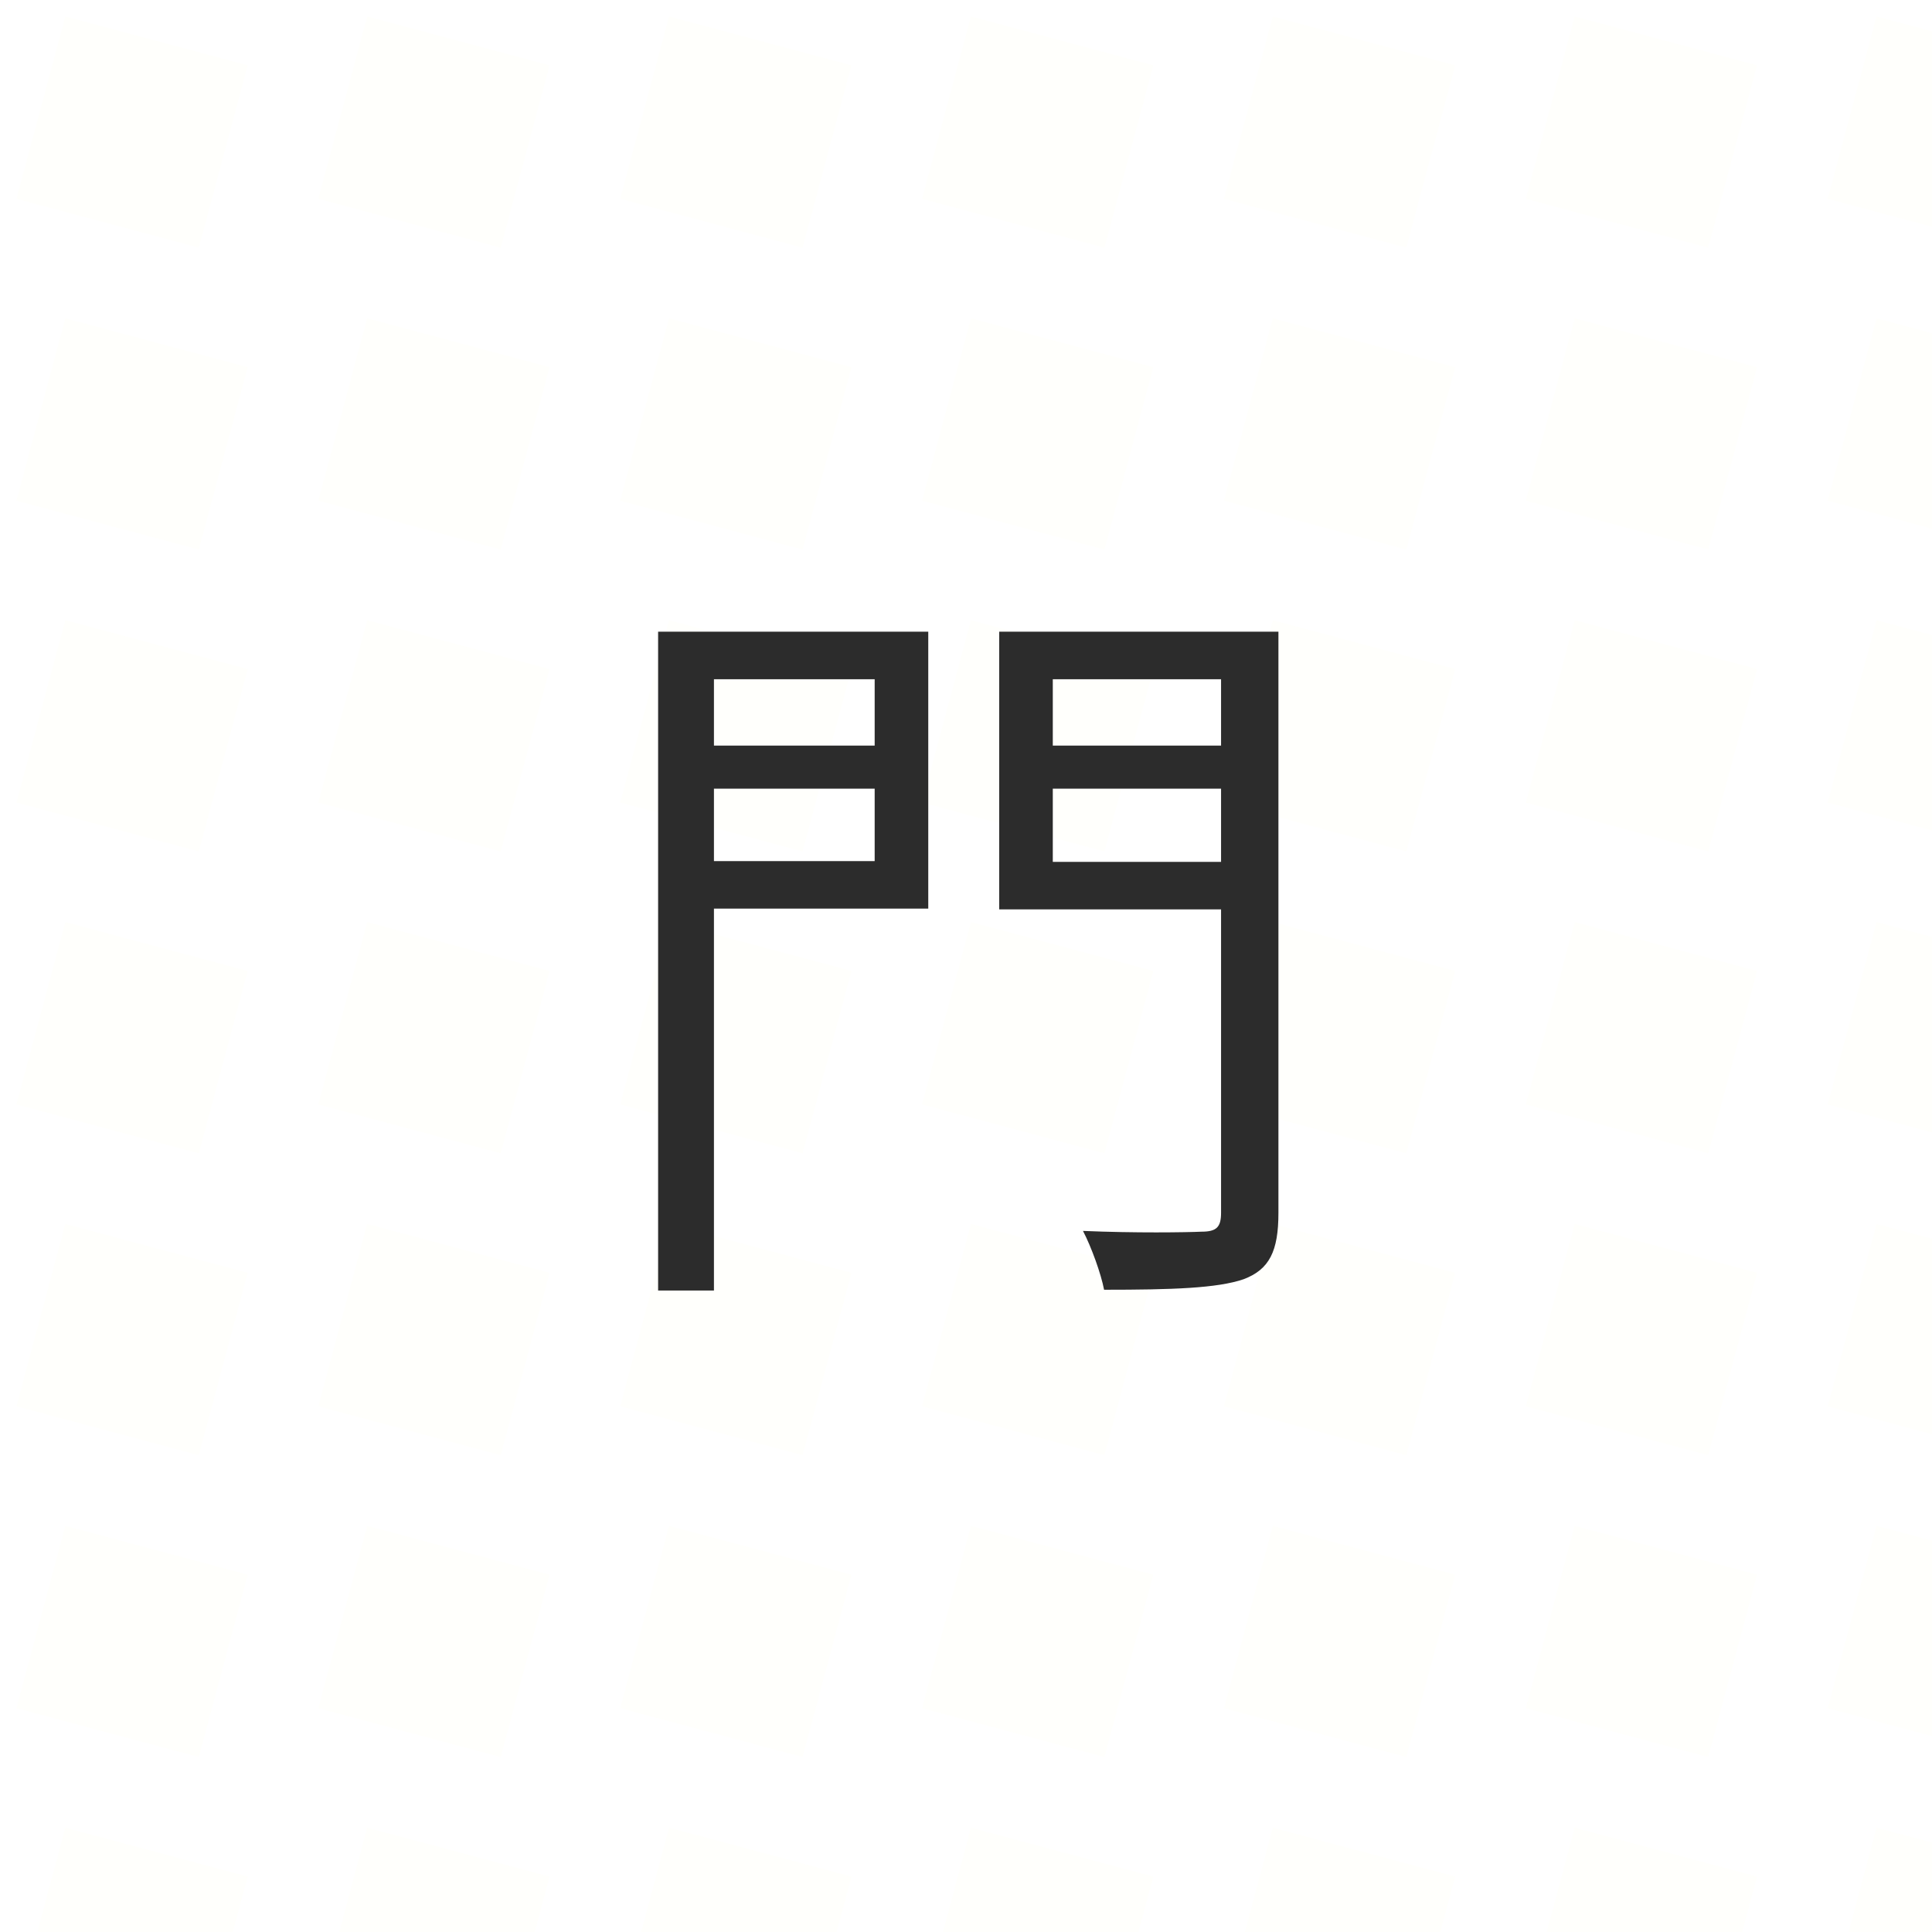
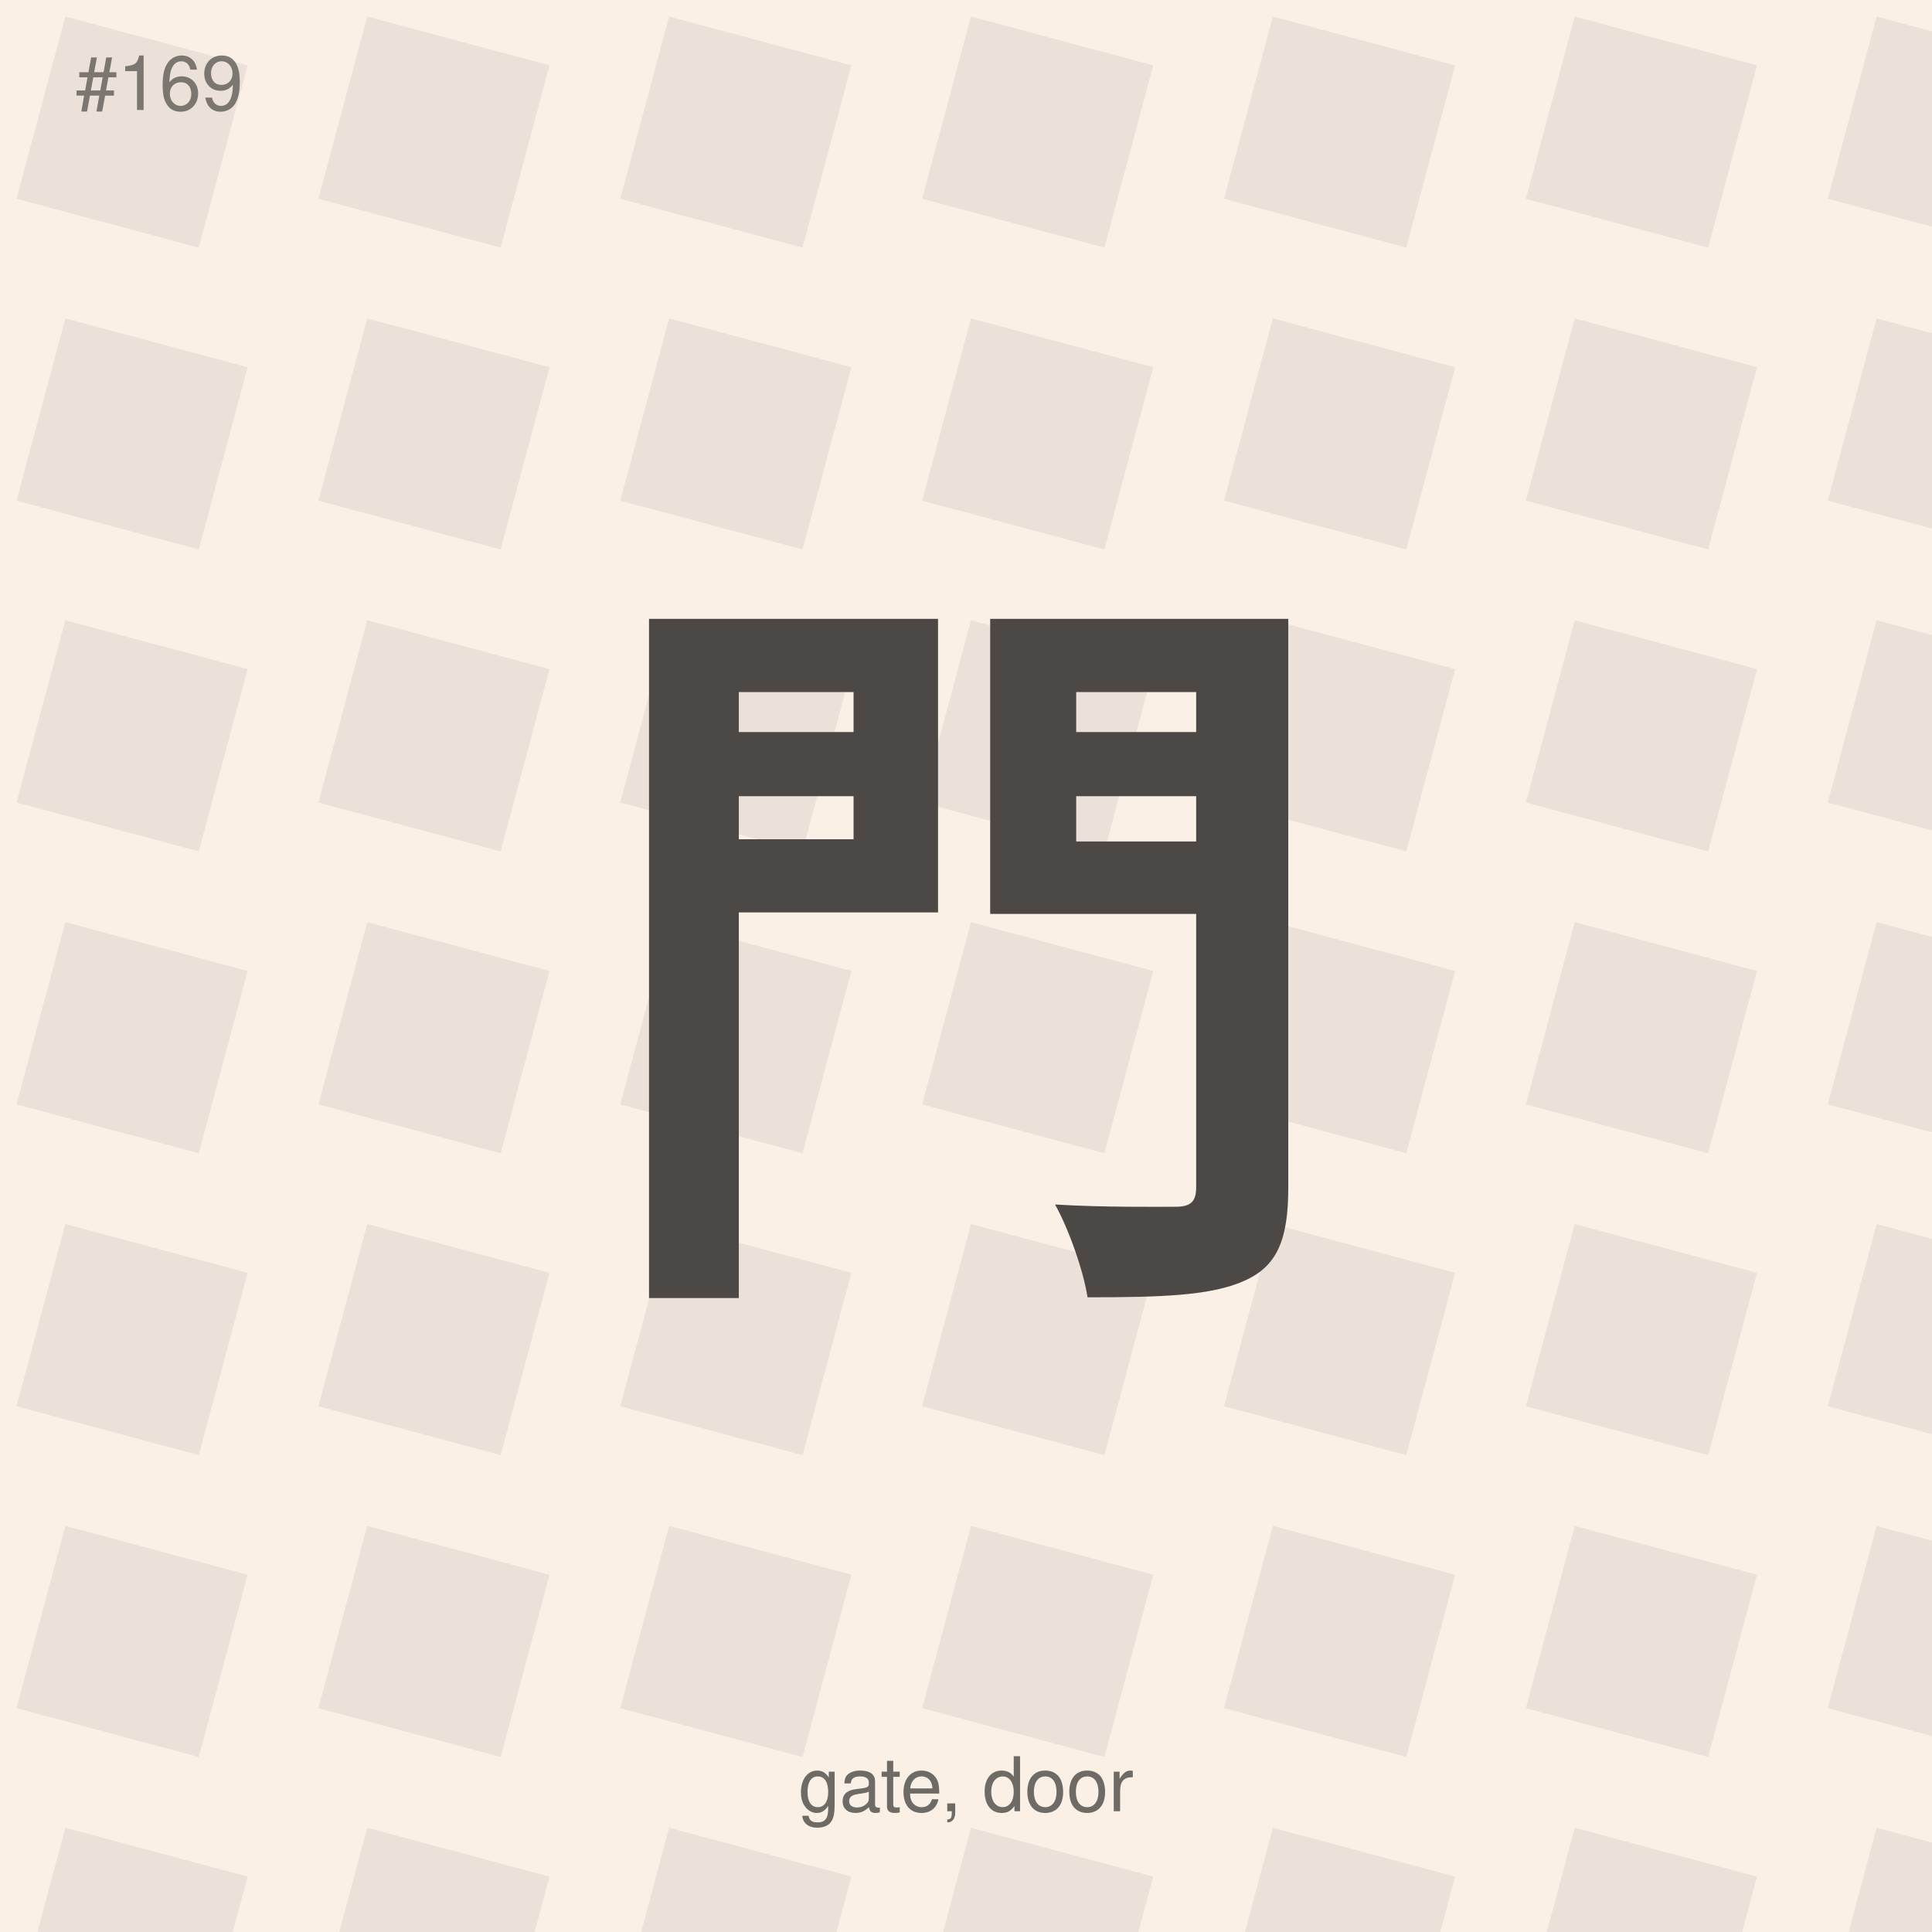
<svg xmlns="http://www.w3.org/2000/svg" width="512" height="512" viewBox="0 0 512 512">
  <defs>
    <style>
      .radical-text {
        font-family: 'Hiragino Sans', 'Yu Gothic', 'Meiryo', 'Takao', 'IPAexGothic', 'IPAGothic', 'VL Gothic', 'Noto Sans CJK JP', serif;
        font-size: 200px;
        text-anchor: middle;
        dominant-baseline: middle;
-         fill: #2c2c2c;
+         fill: #4b4845;
+         font-weight: bold;
+       }
+       .number-text {
+         font-family: 'Helvetica', 'Arial', sans-serif;
+         font-size: 20px;
+         text-anchor: start;
+         dominant-baseline: hanging;
+         fill: #4b4845;
+         opacity: 0.7;
+         font-weight: normal;
+       }
+       .meaning-text {
+         font-family: 'Helvetica', 'Arial', sans-serif;
+         font-size: 20px;
+         text-anchor: middle;
+         dominant-baseline: baseline;
+         fill: #4b4845;
+         opacity: 0.8;
        font-weight: normal;
      }
    </style>
  </defs>
-   <rect width="512" height="512" fill="white" />
-   <g opacity="1.0">
-     <rect x="10" y="10" width="50" height="50" fill="#fffff5" opacity="0.35" transform="rotate(15 35 35)" />
-     <rect x="10" y="90" width="50" height="50" fill="#fffff5" opacity="0.35" transform="rotate(15 35 115)" />
-     <rect x="10" y="170" width="50" height="50" fill="#fffff5" opacity="0.35" transform="rotate(15 35 195)" />
-     <rect x="10" y="250" width="50" height="50" fill="#fffff5" opacity="0.35" transform="rotate(15 35 275)" />
-     <rect x="10" y="330" width="50" height="50" fill="#fffff5" opacity="0.35" transform="rotate(15 35 355)" />
-     <rect x="10" y="410" width="50" height="50" fill="#fffff5" opacity="0.35" transform="rotate(15 35 435)" />
-     <rect x="10" y="490" width="50" height="50" fill="#fffff5" opacity="0.35" transform="rotate(15 35 515)" />
-     <rect x="90" y="10" width="50" height="50" fill="#fffff5" opacity="0.35" transform="rotate(15 115 35)" />
-     <rect x="90" y="90" width="50" height="50" fill="#fffff5" opacity="0.35" transform="rotate(15 115 115)" />
-     <rect x="90" y="170" width="50" height="50" fill="#fffff5" opacity="0.35" transform="rotate(15 115 195)" />
-     <rect x="90" y="250" width="50" height="50" fill="#fffff5" opacity="0.35" transform="rotate(15 115 275)" />
-     <rect x="90" y="330" width="50" height="50" fill="#fffff5" opacity="0.35" transform="rotate(15 115 355)" />
-     <rect x="90" y="410" width="50" height="50" fill="#fffff5" opacity="0.35" transform="rotate(15 115 435)" />
-     <rect x="90" y="490" width="50" height="50" fill="#fffff5" opacity="0.35" transform="rotate(15 115 515)" />
-     <rect x="170" y="10" width="50" height="50" fill="#fffff5" opacity="0.35" transform="rotate(15 195 35)" />
-     <rect x="170" y="90" width="50" height="50" fill="#fffff5" opacity="0.35" transform="rotate(15 195 115)" />
-     <rect x="170" y="170" width="50" height="50" fill="#fffff5" opacity="0.35" transform="rotate(15 195 195)" />
-     <rect x="170" y="250" width="50" height="50" fill="#fffff5" opacity="0.35" transform="rotate(15 195 275)" />
-     <rect x="170" y="330" width="50" height="50" fill="#fffff5" opacity="0.35" transform="rotate(15 195 355)" />
-     <rect x="170" y="410" width="50" height="50" fill="#fffff5" opacity="0.35" transform="rotate(15 195 435)" />
-     <rect x="170" y="490" width="50" height="50" fill="#fffff5" opacity="0.35" transform="rotate(15 195 515)" />
-     <rect x="250" y="10" width="50" height="50" fill="#fffff5" opacity="0.35" transform="rotate(15 275 35)" />
-     <rect x="250" y="90" width="50" height="50" fill="#fffff5" opacity="0.35" transform="rotate(15 275 115)" />
-     <rect x="250" y="170" width="50" height="50" fill="#fffff5" opacity="0.35" transform="rotate(15 275 195)" />
-     <rect x="250" y="250" width="50" height="50" fill="#fffff5" opacity="0.35" transform="rotate(15 275 275)" />
-     <rect x="250" y="330" width="50" height="50" fill="#fffff5" opacity="0.35" transform="rotate(15 275 355)" />
-     <rect x="250" y="410" width="50" height="50" fill="#fffff5" opacity="0.35" transform="rotate(15 275 435)" />
-     <rect x="250" y="490" width="50" height="50" fill="#fffff5" opacity="0.35" transform="rotate(15 275 515)" />
-     <rect x="330" y="10" width="50" height="50" fill="#fffff5" opacity="0.35" transform="rotate(15 355 35)" />
-     <rect x="330" y="90" width="50" height="50" fill="#fffff5" opacity="0.35" transform="rotate(15 355 115)" />
-     <rect x="330" y="170" width="50" height="50" fill="#fffff5" opacity="0.35" transform="rotate(15 355 195)" />
-     <rect x="330" y="250" width="50" height="50" fill="#fffff5" opacity="0.35" transform="rotate(15 355 275)" />
-     <rect x="330" y="330" width="50" height="50" fill="#fffff5" opacity="0.35" transform="rotate(15 355 355)" />
-     <rect x="330" y="410" width="50" height="50" fill="#fffff5" opacity="0.35" transform="rotate(15 355 435)" />
-     <rect x="330" y="490" width="50" height="50" fill="#fffff5" opacity="0.35" transform="rotate(15 355 515)" />
-     <rect x="410" y="10" width="50" height="50" fill="#fffff5" opacity="0.35" transform="rotate(15 435 35)" />
-     <rect x="410" y="90" width="50" height="50" fill="#fffff5" opacity="0.35" transform="rotate(15 435 115)" />
-     <rect x="410" y="170" width="50" height="50" fill="#fffff5" opacity="0.35" transform="rotate(15 435 195)" />
-     <rect x="410" y="250" width="50" height="50" fill="#fffff5" opacity="0.35" transform="rotate(15 435 275)" />
-     <rect x="410" y="330" width="50" height="50" fill="#fffff5" opacity="0.35" transform="rotate(15 435 355)" />
-     <rect x="410" y="410" width="50" height="50" fill="#fffff5" opacity="0.35" transform="rotate(15 435 435)" />
-     <rect x="410" y="490" width="50" height="50" fill="#fffff5" opacity="0.35" transform="rotate(15 435 515)" />
-     <rect x="490" y="10" width="50" height="50" fill="#fffff5" opacity="0.35" transform="rotate(15 515 35)" />
-     <rect x="490" y="90" width="50" height="50" fill="#fffff5" opacity="0.35" transform="rotate(15 515 115)" />
-     <rect x="490" y="170" width="50" height="50" fill="#fffff5" opacity="0.35" transform="rotate(15 515 195)" />
-     <rect x="490" y="250" width="50" height="50" fill="#fffff5" opacity="0.35" transform="rotate(15 515 275)" />
-     <rect x="490" y="330" width="50" height="50" fill="#fffff5" opacity="0.35" transform="rotate(15 515 355)" />
-     <rect x="490" y="410" width="50" height="50" fill="#fffff5" opacity="0.35" transform="rotate(15 515 435)" />
-     <rect x="490" y="490" width="50" height="50" fill="#fffff5" opacity="0.35" transform="rotate(15 515 515)" />
+   <rect width="512" height="512" fill="#FAF0E6" />
+   <g opacity="0.6">
+     <rect x="10" y="10" width="50" height="50" fill="#afa8a1" opacity="0.35" transform="rotate(15 35 35)" />
+     <rect x="10" y="90" width="50" height="50" fill="#afa8a1" opacity="0.35" transform="rotate(15 35 115)" />
+     <rect x="10" y="170" width="50" height="50" fill="#afa8a1" opacity="0.35" transform="rotate(15 35 195)" />
+     <rect x="10" y="250" width="50" height="50" fill="#afa8a1" opacity="0.35" transform="rotate(15 35 275)" />
+     <rect x="10" y="330" width="50" height="50" fill="#afa8a1" opacity="0.35" transform="rotate(15 35 355)" />
+     <rect x="10" y="410" width="50" height="50" fill="#afa8a1" opacity="0.35" transform="rotate(15 35 435)" />
+     <rect x="10" y="490" width="50" height="50" fill="#afa8a1" opacity="0.35" transform="rotate(15 35 515)" />
+     <rect x="90" y="10" width="50" height="50" fill="#afa8a1" opacity="0.35" transform="rotate(15 115 35)" />
+     <rect x="90" y="90" width="50" height="50" fill="#afa8a1" opacity="0.35" transform="rotate(15 115 115)" />
+     <rect x="90" y="170" width="50" height="50" fill="#afa8a1" opacity="0.35" transform="rotate(15 115 195)" />
+     <rect x="90" y="250" width="50" height="50" fill="#afa8a1" opacity="0.35" transform="rotate(15 115 275)" />
+     <rect x="90" y="330" width="50" height="50" fill="#afa8a1" opacity="0.35" transform="rotate(15 115 355)" />
+     <rect x="90" y="410" width="50" height="50" fill="#afa8a1" opacity="0.35" transform="rotate(15 115 435)" />
+     <rect x="90" y="490" width="50" height="50" fill="#afa8a1" opacity="0.35" transform="rotate(15 115 515)" />
+     <rect x="170" y="10" width="50" height="50" fill="#afa8a1" opacity="0.35" transform="rotate(15 195 35)" />
+     <rect x="170" y="90" width="50" height="50" fill="#afa8a1" opacity="0.35" transform="rotate(15 195 115)" />
+     <rect x="170" y="170" width="50" height="50" fill="#afa8a1" opacity="0.35" transform="rotate(15 195 195)" />
+     <rect x="170" y="250" width="50" height="50" fill="#afa8a1" opacity="0.35" transform="rotate(15 195 275)" />
+     <rect x="170" y="330" width="50" height="50" fill="#afa8a1" opacity="0.35" transform="rotate(15 195 355)" />
+     <rect x="170" y="410" width="50" height="50" fill="#afa8a1" opacity="0.35" transform="rotate(15 195 435)" />
+     <rect x="170" y="490" width="50" height="50" fill="#afa8a1" opacity="0.35" transform="rotate(15 195 515)" />
+     <rect x="250" y="10" width="50" height="50" fill="#afa8a1" opacity="0.35" transform="rotate(15 275 35)" />
+     <rect x="250" y="90" width="50" height="50" fill="#afa8a1" opacity="0.35" transform="rotate(15 275 115)" />
+     <rect x="250" y="170" width="50" height="50" fill="#afa8a1" opacity="0.35" transform="rotate(15 275 195)" />
+     <rect x="250" y="250" width="50" height="50" fill="#afa8a1" opacity="0.35" transform="rotate(15 275 275)" />
+     <rect x="250" y="330" width="50" height="50" fill="#afa8a1" opacity="0.35" transform="rotate(15 275 355)" />
+     <rect x="250" y="410" width="50" height="50" fill="#afa8a1" opacity="0.35" transform="rotate(15 275 435)" />
+     <rect x="250" y="490" width="50" height="50" fill="#afa8a1" opacity="0.35" transform="rotate(15 275 515)" />
+     <rect x="330" y="10" width="50" height="50" fill="#afa8a1" opacity="0.35" transform="rotate(15 355 35)" />
+     <rect x="330" y="90" width="50" height="50" fill="#afa8a1" opacity="0.35" transform="rotate(15 355 115)" />
+     <rect x="330" y="170" width="50" height="50" fill="#afa8a1" opacity="0.35" transform="rotate(15 355 195)" />
+     <rect x="330" y="250" width="50" height="50" fill="#afa8a1" opacity="0.35" transform="rotate(15 355 275)" />
+     <rect x="330" y="330" width="50" height="50" fill="#afa8a1" opacity="0.35" transform="rotate(15 355 355)" />
+     <rect x="330" y="410" width="50" height="50" fill="#afa8a1" opacity="0.35" transform="rotate(15 355 435)" />
+     <rect x="330" y="490" width="50" height="50" fill="#afa8a1" opacity="0.35" transform="rotate(15 355 515)" />
+     <rect x="410" y="10" width="50" height="50" fill="#afa8a1" opacity="0.35" transform="rotate(15 435 35)" />
+     <rect x="410" y="90" width="50" height="50" fill="#afa8a1" opacity="0.35" transform="rotate(15 435 115)" />
+     <rect x="410" y="170" width="50" height="50" fill="#afa8a1" opacity="0.35" transform="rotate(15 435 195)" />
+     <rect x="410" y="250" width="50" height="50" fill="#afa8a1" opacity="0.35" transform="rotate(15 435 275)" />
+     <rect x="410" y="330" width="50" height="50" fill="#afa8a1" opacity="0.35" transform="rotate(15 435 355)" />
+     <rect x="410" y="410" width="50" height="50" fill="#afa8a1" opacity="0.35" transform="rotate(15 435 435)" />
+     <rect x="410" y="490" width="50" height="50" fill="#afa8a1" opacity="0.35" transform="rotate(15 435 515)" />
+     <rect x="490" y="10" width="50" height="50" fill="#afa8a1" opacity="0.35" transform="rotate(15 515 35)" />
+     <rect x="490" y="90" width="50" height="50" fill="#afa8a1" opacity="0.35" transform="rotate(15 515 115)" />
+     <rect x="490" y="170" width="50" height="50" fill="#afa8a1" opacity="0.35" transform="rotate(15 515 195)" />
+     <rect x="490" y="250" width="50" height="50" fill="#afa8a1" opacity="0.35" transform="rotate(15 515 275)" />
+     <rect x="490" y="330" width="50" height="50" fill="#afa8a1" opacity="0.35" transform="rotate(15 515 355)" />
+     <rect x="490" y="410" width="50" height="50" fill="#afa8a1" opacity="0.35" transform="rotate(15 515 435)" />
+     <rect x="490" y="490" width="50" height="50" fill="#afa8a1" opacity="0.35" transform="rotate(15 515 515)" />
  </g>
  <text x="256" y="256" class="radical-text">門</text>
+   <text x="20" y="20" class="number-text">#169</text>
+   <text x="256" y="480" class="meaning-text">gate, door</text>
</svg>
